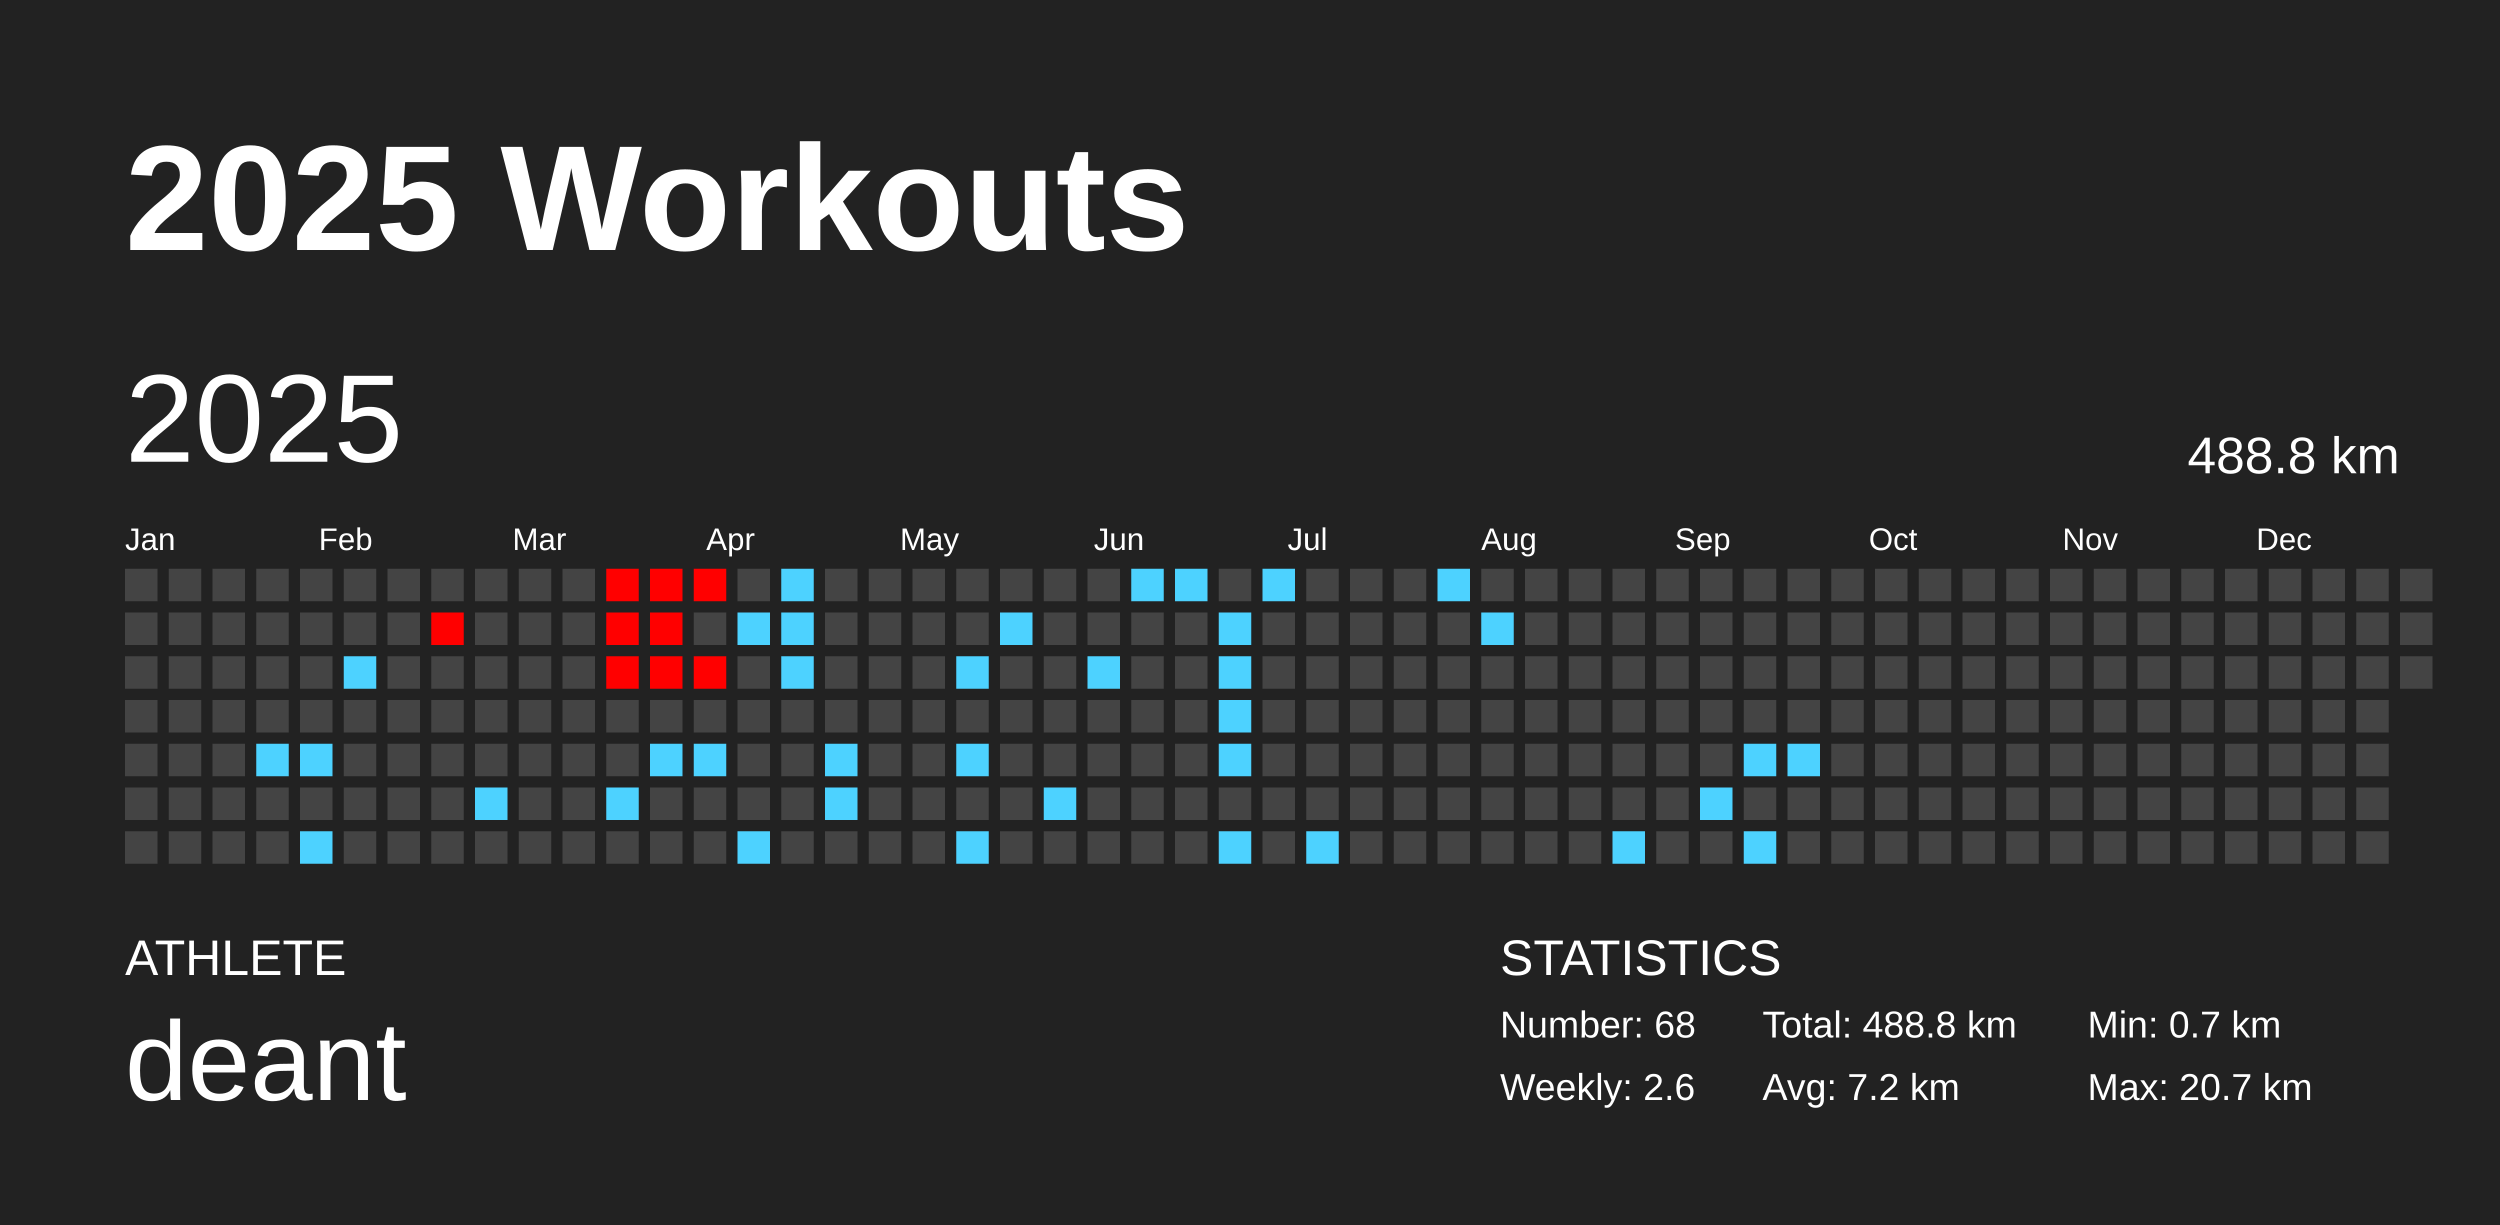
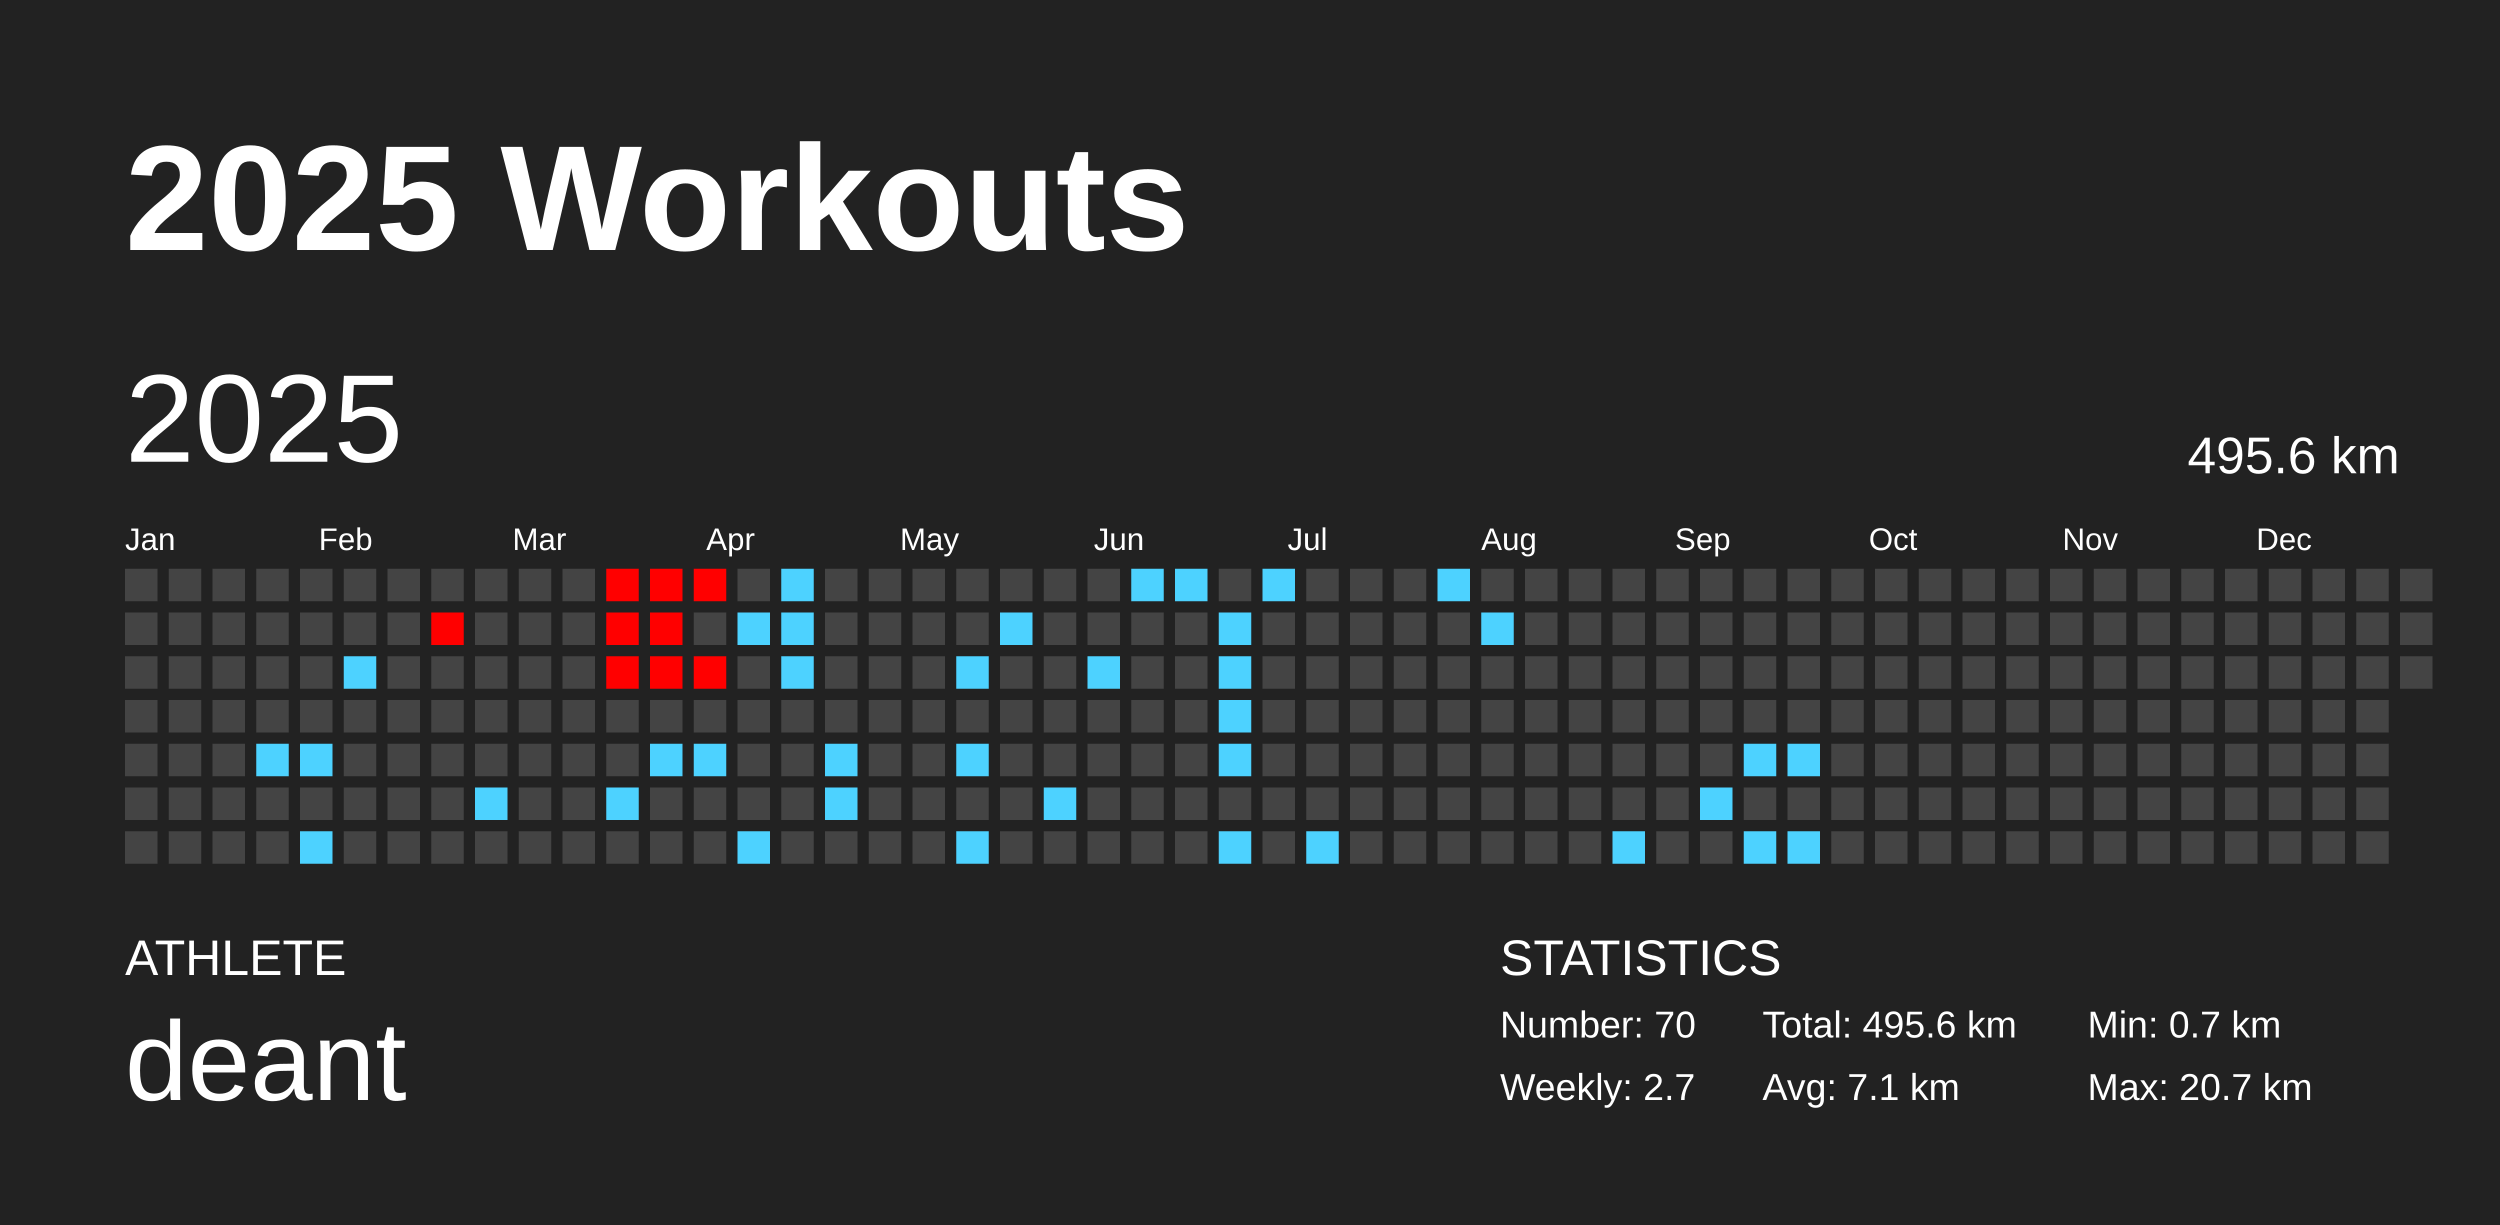
<svg xmlns="http://www.w3.org/2000/svg" baseProfile="full" height="98mm" version="1.1" viewBox="0,0,200,98" width="200mm">
  <defs />
  <rect fill="#222222" height="98" width="200" x="0" y="0" />
  <text fill="#FFFFFF" style="font-size:12px; font-family:Arial; font-weight:bold;" x="10" y="20">2025 Workouts</text>
  <text fill="#FFFFFF" style="font-size:4px; font-family:Arial" x="10" y="78">ATHLETE</text>
  <text fill="#FFFFFF" style="font-size:9px; font-family:Arial" x="10" y="88">deant</text>
  <text fill="#FFFFFF" style="font-size:4px; font-family:Arial" x="120" y="78">STATISTICS</text>
-   <text fill="#FFFFFF" style="font-size:3px; font-family:Arial" x="120" y="83">Number: 68</text>
-   <text fill="#FFFFFF" style="font-size:3px; font-family:Arial" x="120" y="88">Weekly: 2.6</text>
-   <text fill="#FFFFFF" style="font-size:3px; font-family:Arial" x="141" y="83">Total: 488.8 km</text>
-   <text fill="#FFFFFF" style="font-size:3px; font-family:Arial" x="141" y="88">Avg: 7.2 km</text>
+   <text fill="#FFFFFF" style="font-size:3px; font-family:Arial" x="120" y="83">Number: 70</text>
+   <text fill="#FFFFFF" style="font-size:3px; font-family:Arial" x="120" y="88">Weekly: 2.7</text>
+   <text fill="#FFFFFF" style="font-size:3px; font-family:Arial" x="141" y="83">Total: 495.6 km</text>
+   <text fill="#FFFFFF" style="font-size:3px; font-family:Arial" x="141" y="88">Avg: 7.1 km</text>
  <text fill="#FFFFFF" style="font-size:3px; font-family:Arial" x="167" y="83">Min: 0.7 km</text>
  <text fill="#FFFFFF" style="font-size:3px; font-family:Arial" x="167" y="88">Max: 20.7 km</text>
  <text dominant-baseline="hanging" fill="#FFFFFF" style="font-size:10.0px; font-family:Arial;" x="10" y="30">2025</text>
-   <text dominant-baseline="hanging" fill="#FFFFFF" style="font-size:4.125px; font-family:Arial;" x="175" y="35">488.8 km</text>
+   <text dominant-baseline="hanging" fill="#FFFFFF" style="font-size:4.125px; font-family:Arial;" x="175" y="35">495.6 km</text>
  <text fill="#FFFFFF" style="font-size:2.5px; font-family:Arial" x="10.0" y="44">Jan</text>
  <text fill="#FFFFFF" style="font-size:2.5px; font-family:Arial" x="25.5" y="44">Feb</text>
  <text fill="#FFFFFF" style="font-size:2.5px; font-family:Arial" x="41.0" y="44">Mar</text>
  <text fill="#FFFFFF" style="font-size:2.5px; font-family:Arial" x="56.5" y="44">Apr</text>
  <text fill="#FFFFFF" style="font-size:2.5px; font-family:Arial" x="72.0" y="44">May</text>
  <text fill="#FFFFFF" style="font-size:2.5px; font-family:Arial" x="87.5" y="44">Jun</text>
  <text fill="#FFFFFF" style="font-size:2.5px; font-family:Arial" x="103.0" y="44">Jul</text>
  <text fill="#FFFFFF" style="font-size:2.5px; font-family:Arial" x="118.5" y="44">Aug</text>
  <text fill="#FFFFFF" style="font-size:2.5px; font-family:Arial" x="134.0" y="44">Sep</text>
  <text fill="#FFFFFF" style="font-size:2.5px; font-family:Arial" x="149.5" y="44">Oct</text>
  <text fill="#FFFFFF" style="font-size:2.5px; font-family:Arial" x="165.0" y="44">Nov</text>
  <text fill="#FFFFFF" style="font-size:2.5px; font-family:Arial" x="180.5" y="44">Dec</text>
  <rect fill="#444444" height="2.6" width="2.6" x="10.0" y="45.5" />
  <rect fill="#444444" height="2.6" width="2.6" x="10.0" y="49.0" />
  <rect fill="#444444" height="2.6" width="2.6" x="10.0" y="52.5" />
  <rect fill="#444444" height="2.6" width="2.6" x="10.0" y="56.0" />
  <rect fill="#444444" height="2.6" width="2.6" x="10.0" y="59.5" />
  <rect fill="#444444" height="2.6" width="2.6" x="10.0" y="63.0" />
  <rect fill="#444444" height="2.6" width="2.6" x="10.0" y="66.5" />
  <rect fill="#444444" height="2.6" width="2.6" x="13.5" y="45.5" />
  <rect fill="#444444" height="2.6" width="2.6" x="13.5" y="49.0" />
  <rect fill="#444444" height="2.6" width="2.6" x="13.5" y="52.5" />
  <rect fill="#444444" height="2.6" width="2.6" x="13.5" y="56.0" />
  <rect fill="#444444" height="2.6" width="2.6" x="13.5" y="59.5" />
  <rect fill="#444444" height="2.6" width="2.6" x="13.5" y="63.0" />
  <rect fill="#444444" height="2.6" width="2.6" x="13.5" y="66.5" />
  <rect fill="#444444" height="2.6" width="2.6" x="17.0" y="45.5" />
  <rect fill="#444444" height="2.6" width="2.6" x="17.0" y="49.0" />
  <rect fill="#444444" height="2.6" width="2.6" x="17.0" y="52.5" />
  <rect fill="#444444" height="2.6" width="2.6" x="17.0" y="56.0" />
  <rect fill="#444444" height="2.6" width="2.6" x="17.0" y="59.5" />
  <rect fill="#444444" height="2.6" width="2.6" x="17.0" y="63.0" />
  <rect fill="#444444" height="2.6" width="2.6" x="17.0" y="66.5" />
  <rect fill="#444444" height="2.6" width="2.6" x="20.5" y="45.5" />
  <rect fill="#444444" height="2.6" width="2.6" x="20.5" y="49.0" />
  <rect fill="#444444" height="2.6" width="2.6" x="20.5" y="52.5" />
  <rect fill="#444444" height="2.6" width="2.6" x="20.5" y="56.0" />
  <rect fill="#4dd2ff" height="2.6" width="2.6" x="20.5" y="59.5" />
  <rect fill="#444444" height="2.6" width="2.6" x="20.5" y="63.0" />
  <rect fill="#444444" height="2.6" width="2.6" x="20.5" y="66.5" />
  <rect fill="#444444" height="2.6" width="2.6" x="24.0" y="45.5" />
  <rect fill="#444444" height="2.6" width="2.6" x="24.0" y="49.0" />
  <rect fill="#444444" height="2.6" width="2.6" x="24.0" y="52.5" />
  <rect fill="#444444" height="2.6" width="2.6" x="24.0" y="56.0" />
  <rect fill="#4dd2ff" height="2.6" width="2.6" x="24.0" y="59.5" />
  <rect fill="#444444" height="2.6" width="2.6" x="24.0" y="63.0" />
  <rect fill="#4dd2ff" height="2.6" width="2.6" x="24.0" y="66.5" />
  <rect fill="#444444" height="2.6" width="2.6" x="27.5" y="45.5" />
  <rect fill="#444444" height="2.6" width="2.6" x="27.5" y="49.0" />
  <rect fill="#4dd2ff" height="2.6" width="2.6" x="27.5" y="52.5" />
  <rect fill="#444444" height="2.6" width="2.6" x="27.5" y="56.0" />
  <rect fill="#444444" height="2.6" width="2.6" x="27.5" y="59.5" />
  <rect fill="#444444" height="2.6" width="2.6" x="27.5" y="63.0" />
  <rect fill="#444444" height="2.6" width="2.6" x="27.5" y="66.5" />
  <rect fill="#444444" height="2.6" width="2.6" x="31.0" y="45.5" />
  <rect fill="#444444" height="2.6" width="2.6" x="31.0" y="49.0" />
  <rect fill="#444444" height="2.6" width="2.6" x="31.0" y="52.5" />
  <rect fill="#444444" height="2.6" width="2.6" x="31.0" y="56.0" />
  <rect fill="#444444" height="2.6" width="2.6" x="31.0" y="59.5" />
  <rect fill="#444444" height="2.6" width="2.6" x="31.0" y="63.0" />
  <rect fill="#444444" height="2.6" width="2.6" x="31.0" y="66.5" />
  <rect fill="#444444" height="2.6" width="2.6" x="34.5" y="45.5" />
  <rect fill="red" height="2.6" width="2.6" x="34.5" y="49.0" />
  <rect fill="#444444" height="2.6" width="2.6" x="34.5" y="52.5" />
  <rect fill="#444444" height="2.6" width="2.6" x="34.5" y="56.0" />
  <rect fill="#444444" height="2.6" width="2.6" x="34.5" y="59.5" />
  <rect fill="#444444" height="2.6" width="2.6" x="34.5" y="63.0" />
  <rect fill="#444444" height="2.6" width="2.6" x="34.5" y="66.5" />
  <rect fill="#444444" height="2.6" width="2.6" x="38.0" y="45.5" />
  <rect fill="#444444" height="2.6" width="2.6" x="38.0" y="49.0" />
  <rect fill="#444444" height="2.6" width="2.6" x="38.0" y="52.5" />
  <rect fill="#444444" height="2.6" width="2.6" x="38.0" y="56.0" />
  <rect fill="#444444" height="2.6" width="2.6" x="38.0" y="59.5" />
  <rect fill="#4dd2ff" height="2.6" width="2.6" x="38.0" y="63.0" />
  <rect fill="#444444" height="2.6" width="2.6" x="38.0" y="66.5" />
  <rect fill="#444444" height="2.6" width="2.6" x="41.5" y="45.5" />
  <rect fill="#444444" height="2.6" width="2.6" x="41.5" y="49.0" />
  <rect fill="#444444" height="2.6" width="2.6" x="41.5" y="52.5" />
  <rect fill="#444444" height="2.6" width="2.6" x="41.5" y="56.0" />
  <rect fill="#444444" height="2.6" width="2.6" x="41.5" y="59.5" />
  <rect fill="#444444" height="2.6" width="2.6" x="41.5" y="63.0" />
  <rect fill="#444444" height="2.6" width="2.6" x="41.5" y="66.5" />
  <rect fill="#444444" height="2.6" width="2.6" x="45.0" y="45.5" />
  <rect fill="#444444" height="2.6" width="2.6" x="45.0" y="49.0" />
  <rect fill="#444444" height="2.6" width="2.6" x="45.0" y="52.5" />
  <rect fill="#444444" height="2.6" width="2.6" x="45.0" y="56.0" />
  <rect fill="#444444" height="2.6" width="2.6" x="45.0" y="59.5" />
  <rect fill="#444444" height="2.6" width="2.6" x="45.0" y="63.0" />
  <rect fill="#444444" height="2.6" width="2.6" x="45.0" y="66.5" />
  <rect fill="red" height="2.6" width="2.6" x="48.5" y="45.5" />
  <rect fill="red" height="2.6" width="2.6" x="48.5" y="49.0" />
  <rect fill="red" height="2.6" width="2.6" x="48.5" y="52.5" />
  <rect fill="#444444" height="2.6" width="2.6" x="48.5" y="56.0" />
  <rect fill="#444444" height="2.6" width="2.6" x="48.5" y="59.5" />
  <rect fill="#4dd2ff" height="2.6" width="2.6" x="48.5" y="63.0" />
  <rect fill="#444444" height="2.6" width="2.6" x="48.5" y="66.5" />
  <rect fill="red" height="2.6" width="2.6" x="52.0" y="45.5" />
  <rect fill="red" height="2.6" width="2.6" x="52.0" y="49.0" />
  <rect fill="red" height="2.6" width="2.6" x="52.0" y="52.5" />
  <rect fill="#444444" height="2.6" width="2.6" x="52.0" y="56.0" />
  <rect fill="#4dd2ff" height="2.6" width="2.6" x="52.0" y="59.5" />
  <rect fill="#444444" height="2.6" width="2.6" x="52.0" y="63.0" />
  <rect fill="#444444" height="2.6" width="2.6" x="52.0" y="66.5" />
  <rect fill="red" height="2.6" width="2.6" x="55.5" y="45.5" />
  <rect fill="#444444" height="2.6" width="2.6" x="55.5" y="49.0" />
  <rect fill="red" height="2.6" width="2.6" x="55.5" y="52.5" />
  <rect fill="#444444" height="2.6" width="2.6" x="55.5" y="56.0" />
  <rect fill="#4dd2ff" height="2.6" width="2.6" x="55.5" y="59.5" />
  <rect fill="#444444" height="2.6" width="2.6" x="55.5" y="63.0" />
  <rect fill="#444444" height="2.6" width="2.6" x="55.5" y="66.5" />
  <rect fill="#444444" height="2.6" width="2.6" x="59.0" y="45.5" />
  <rect fill="#4dd2ff" height="2.6" width="2.6" x="59.0" y="49.0" />
  <rect fill="#444444" height="2.6" width="2.6" x="59.0" y="52.5" />
  <rect fill="#444444" height="2.6" width="2.6" x="59.0" y="56.0" />
  <rect fill="#444444" height="2.6" width="2.6" x="59.0" y="59.5" />
  <rect fill="#444444" height="2.6" width="2.6" x="59.0" y="63.0" />
  <rect fill="#4dd2ff" height="2.6" width="2.6" x="59.0" y="66.5" />
  <rect fill="#4dd2ff" height="2.6" width="2.6" x="62.5" y="45.5" />
  <rect fill="#4dd2ff" height="2.6" width="2.6" x="62.5" y="49.0" />
  <rect fill="#4dd2ff" height="2.6" width="2.6" x="62.5" y="52.5" />
  <rect fill="#444444" height="2.6" width="2.6" x="62.5" y="56.0" />
  <rect fill="#444444" height="2.6" width="2.6" x="62.5" y="59.5" />
  <rect fill="#444444" height="2.6" width="2.6" x="62.5" y="63.0" />
  <rect fill="#444444" height="2.6" width="2.6" x="62.5" y="66.5" />
  <rect fill="#444444" height="2.6" width="2.6" x="66.0" y="45.5" />
  <rect fill="#444444" height="2.6" width="2.6" x="66.0" y="49.0" />
  <rect fill="#444444" height="2.6" width="2.6" x="66.0" y="52.5" />
  <rect fill="#444444" height="2.6" width="2.6" x="66.0" y="56.0" />
  <rect fill="#4dd2ff" height="2.6" width="2.6" x="66.0" y="59.5" />
  <rect fill="#4dd2ff" height="2.6" width="2.6" x="66.0" y="63.0" />
  <rect fill="#444444" height="2.6" width="2.6" x="66.0" y="66.5" />
  <rect fill="#444444" height="2.6" width="2.6" x="69.5" y="45.5" />
  <rect fill="#444444" height="2.6" width="2.6" x="69.5" y="49.0" />
  <rect fill="#444444" height="2.6" width="2.6" x="69.5" y="52.5" />
  <rect fill="#444444" height="2.6" width="2.6" x="69.5" y="56.0" />
  <rect fill="#444444" height="2.6" width="2.6" x="69.5" y="59.5" />
  <rect fill="#444444" height="2.6" width="2.6" x="69.5" y="63.0" />
  <rect fill="#444444" height="2.6" width="2.6" x="69.5" y="66.5" />
  <rect fill="#444444" height="2.6" width="2.6" x="73.0" y="45.5" />
  <rect fill="#444444" height="2.6" width="2.6" x="73.0" y="49.0" />
  <rect fill="#444444" height="2.6" width="2.6" x="73.0" y="52.5" />
  <rect fill="#444444" height="2.6" width="2.6" x="73.0" y="56.0" />
  <rect fill="#444444" height="2.6" width="2.6" x="73.0" y="59.5" />
  <rect fill="#444444" height="2.6" width="2.6" x="73.0" y="63.0" />
  <rect fill="#444444" height="2.6" width="2.6" x="73.0" y="66.5" />
  <rect fill="#444444" height="2.6" width="2.6" x="76.5" y="45.5" />
  <rect fill="#444444" height="2.6" width="2.6" x="76.5" y="49.0" />
  <rect fill="#4dd2ff" height="2.6" width="2.6" x="76.5" y="52.5" />
  <rect fill="#444444" height="2.6" width="2.6" x="76.5" y="56.0" />
  <rect fill="#4dd2ff" height="2.6" width="2.6" x="76.5" y="59.5" />
  <rect fill="#444444" height="2.6" width="2.6" x="76.5" y="63.0" />
  <rect fill="#4dd2ff" height="2.6" width="2.6" x="76.5" y="66.5" />
  <rect fill="#444444" height="2.6" width="2.6" x="80.0" y="45.5" />
  <rect fill="#4dd2ff" height="2.6" width="2.6" x="80.0" y="49.0" />
  <rect fill="#444444" height="2.6" width="2.6" x="80.0" y="52.5" />
  <rect fill="#444444" height="2.6" width="2.6" x="80.0" y="56.0" />
  <rect fill="#444444" height="2.6" width="2.6" x="80.0" y="59.5" />
  <rect fill="#444444" height="2.6" width="2.6" x="80.0" y="63.0" />
  <rect fill="#444444" height="2.6" width="2.6" x="80.0" y="66.5" />
  <rect fill="#444444" height="2.6" width="2.6" x="83.5" y="45.5" />
  <rect fill="#444444" height="2.6" width="2.6" x="83.5" y="49.0" />
  <rect fill="#444444" height="2.6" width="2.6" x="83.5" y="52.5" />
  <rect fill="#444444" height="2.6" width="2.6" x="83.5" y="56.0" />
  <rect fill="#444444" height="2.6" width="2.6" x="83.5" y="59.5" />
  <rect fill="#4dd2ff" height="2.6" width="2.6" x="83.5" y="63.0" />
  <rect fill="#444444" height="2.6" width="2.6" x="83.5" y="66.5" />
  <rect fill="#444444" height="2.6" width="2.6" x="87.0" y="45.5" />
  <rect fill="#444444" height="2.6" width="2.6" x="87.0" y="49.0" />
  <rect fill="#4dd2ff" height="2.6" width="2.6" x="87.0" y="52.5" />
  <rect fill="#444444" height="2.6" width="2.6" x="87.0" y="56.0" />
  <rect fill="#444444" height="2.6" width="2.6" x="87.0" y="59.5" />
  <rect fill="#444444" height="2.6" width="2.6" x="87.0" y="63.0" />
  <rect fill="#444444" height="2.6" width="2.6" x="87.0" y="66.5" />
  <rect fill="#4dd2ff" height="2.6" width="2.6" x="90.5" y="45.5" />
  <rect fill="#444444" height="2.6" width="2.6" x="90.5" y="49.0" />
  <rect fill="#444444" height="2.6" width="2.6" x="90.5" y="52.5" />
  <rect fill="#444444" height="2.6" width="2.6" x="90.5" y="56.0" />
  <rect fill="#444444" height="2.6" width="2.6" x="90.5" y="59.5" />
  <rect fill="#444444" height="2.6" width="2.6" x="90.5" y="63.0" />
  <rect fill="#444444" height="2.6" width="2.6" x="90.5" y="66.5" />
  <rect fill="#4dd2ff" height="2.6" width="2.6" x="94.0" y="45.5" />
  <rect fill="#444444" height="2.6" width="2.6" x="94.0" y="49.0" />
  <rect fill="#444444" height="2.6" width="2.6" x="94.0" y="52.5" />
  <rect fill="#444444" height="2.6" width="2.6" x="94.0" y="56.0" />
  <rect fill="#444444" height="2.6" width="2.6" x="94.0" y="59.5" />
  <rect fill="#444444" height="2.6" width="2.6" x="94.0" y="63.0" />
  <rect fill="#444444" height="2.6" width="2.6" x="94.0" y="66.5" />
  <rect fill="#444444" height="2.6" width="2.6" x="97.5" y="45.5" />
  <rect fill="#4dd2ff" height="2.6" width="2.6" x="97.5" y="49.0" />
  <rect fill="#4dd2ff" height="2.6" width="2.6" x="97.5" y="52.5" />
  <rect fill="#4dd2ff" height="2.6" width="2.6" x="97.5" y="56.0" />
  <rect fill="#4dd2ff" height="2.6" width="2.6" x="97.5" y="59.5" />
  <rect fill="#444444" height="2.6" width="2.6" x="97.5" y="63.0" />
  <rect fill="#4dd2ff" height="2.6" width="2.6" x="97.5" y="66.5" />
  <rect fill="#4dd2ff" height="2.6" width="2.6" x="101.0" y="45.5" />
  <rect fill="#444444" height="2.6" width="2.6" x="101.0" y="49.0" />
  <rect fill="#444444" height="2.6" width="2.6" x="101.0" y="52.5" />
  <rect fill="#444444" height="2.6" width="2.6" x="101.0" y="56.0" />
  <rect fill="#444444" height="2.6" width="2.6" x="101.0" y="59.5" />
  <rect fill="#444444" height="2.6" width="2.6" x="101.0" y="63.0" />
  <rect fill="#444444" height="2.6" width="2.6" x="101.0" y="66.5" />
  <rect fill="#444444" height="2.6" width="2.6" x="104.5" y="45.5" />
  <rect fill="#444444" height="2.6" width="2.6" x="104.5" y="49.0" />
  <rect fill="#444444" height="2.6" width="2.6" x="104.5" y="52.5" />
  <rect fill="#444444" height="2.6" width="2.6" x="104.5" y="56.0" />
  <rect fill="#444444" height="2.6" width="2.6" x="104.5" y="59.5" />
  <rect fill="#444444" height="2.6" width="2.6" x="104.5" y="63.0" />
  <rect fill="#4dd2ff" height="2.6" width="2.6" x="104.5" y="66.5" />
  <rect fill="#444444" height="2.6" width="2.6" x="108.0" y="45.5" />
  <rect fill="#444444" height="2.6" width="2.6" x="108.0" y="49.0" />
  <rect fill="#444444" height="2.6" width="2.6" x="108.0" y="52.5" />
  <rect fill="#444444" height="2.6" width="2.6" x="108.0" y="56.0" />
  <rect fill="#444444" height="2.6" width="2.6" x="108.0" y="59.5" />
  <rect fill="#444444" height="2.6" width="2.6" x="108.0" y="63.0" />
  <rect fill="#444444" height="2.6" width="2.6" x="108.0" y="66.5" />
  <rect fill="#444444" height="2.6" width="2.6" x="111.5" y="45.5" />
  <rect fill="#444444" height="2.6" width="2.6" x="111.5" y="49.0" />
  <rect fill="#444444" height="2.6" width="2.6" x="111.5" y="52.5" />
  <rect fill="#444444" height="2.6" width="2.6" x="111.5" y="56.0" />
  <rect fill="#444444" height="2.6" width="2.6" x="111.5" y="59.5" />
  <rect fill="#444444" height="2.6" width="2.6" x="111.5" y="63.0" />
  <rect fill="#444444" height="2.6" width="2.6" x="111.5" y="66.5" />
  <rect fill="#4dd2ff" height="2.6" width="2.6" x="115.0" y="45.5" />
  <rect fill="#444444" height="2.6" width="2.6" x="115.0" y="49.0" />
  <rect fill="#444444" height="2.6" width="2.6" x="115.0" y="52.5" />
  <rect fill="#444444" height="2.6" width="2.6" x="115.0" y="56.0" />
  <rect fill="#444444" height="2.6" width="2.6" x="115.0" y="59.5" />
  <rect fill="#444444" height="2.6" width="2.6" x="115.0" y="63.0" />
  <rect fill="#444444" height="2.6" width="2.6" x="115.0" y="66.5" />
  <rect fill="#444444" height="2.6" width="2.6" x="118.5" y="45.5" />
  <rect fill="#4dd2ff" height="2.6" width="2.6" x="118.5" y="49.0" />
  <rect fill="#444444" height="2.6" width="2.6" x="118.5" y="52.5" />
  <rect fill="#444444" height="2.6" width="2.6" x="118.5" y="56.0" />
  <rect fill="#444444" height="2.6" width="2.6" x="118.5" y="59.5" />
  <rect fill="#444444" height="2.6" width="2.6" x="118.5" y="63.0" />
  <rect fill="#444444" height="2.6" width="2.6" x="118.5" y="66.5" />
  <rect fill="#444444" height="2.6" width="2.6" x="122.0" y="45.5" />
  <rect fill="#444444" height="2.6" width="2.6" x="122.0" y="49.0" />
  <rect fill="#444444" height="2.6" width="2.6" x="122.0" y="52.5" />
  <rect fill="#444444" height="2.6" width="2.6" x="122.0" y="56.0" />
  <rect fill="#444444" height="2.6" width="2.6" x="122.0" y="59.5" />
  <rect fill="#444444" height="2.6" width="2.6" x="122.0" y="63.0" />
  <rect fill="#444444" height="2.6" width="2.6" x="122.0" y="66.5" />
  <rect fill="#444444" height="2.6" width="2.6" x="125.5" y="45.5" />
  <rect fill="#444444" height="2.6" width="2.6" x="125.5" y="49.0" />
  <rect fill="#444444" height="2.6" width="2.6" x="125.5" y="52.5" />
  <rect fill="#444444" height="2.6" width="2.6" x="125.5" y="56.0" />
  <rect fill="#444444" height="2.6" width="2.6" x="125.5" y="59.5" />
  <rect fill="#444444" height="2.6" width="2.6" x="125.5" y="63.0" />
  <rect fill="#444444" height="2.6" width="2.6" x="125.5" y="66.5" />
  <rect fill="#444444" height="2.6" width="2.6" x="129.0" y="45.5" />
  <rect fill="#444444" height="2.6" width="2.6" x="129.0" y="49.0" />
  <rect fill="#444444" height="2.6" width="2.6" x="129.0" y="52.5" />
  <rect fill="#444444" height="2.6" width="2.6" x="129.0" y="56.0" />
  <rect fill="#444444" height="2.6" width="2.6" x="129.0" y="59.5" />
  <rect fill="#444444" height="2.6" width="2.6" x="129.0" y="63.0" />
  <rect fill="#4dd2ff" height="2.6" width="2.6" x="129.0" y="66.5" />
  <rect fill="#444444" height="2.6" width="2.6" x="132.5" y="45.5" />
  <rect fill="#444444" height="2.6" width="2.6" x="132.5" y="49.0" />
  <rect fill="#444444" height="2.6" width="2.6" x="132.5" y="52.5" />
  <rect fill="#444444" height="2.6" width="2.6" x="132.5" y="56.0" />
  <rect fill="#444444" height="2.6" width="2.6" x="132.5" y="59.5" />
  <rect fill="#444444" height="2.6" width="2.6" x="132.5" y="63.0" />
  <rect fill="#444444" height="2.6" width="2.6" x="132.5" y="66.5" />
  <rect fill="#444444" height="2.6" width="2.6" x="136.0" y="45.5" />
  <rect fill="#444444" height="2.6" width="2.6" x="136.0" y="49.0" />
  <rect fill="#444444" height="2.6" width="2.6" x="136.0" y="52.5" />
  <rect fill="#444444" height="2.6" width="2.6" x="136.0" y="56.0" />
  <rect fill="#444444" height="2.6" width="2.6" x="136.0" y="59.5" />
  <rect fill="#4dd2ff" height="2.6" width="2.6" x="136.0" y="63.0" />
  <rect fill="#444444" height="2.6" width="2.6" x="136.0" y="66.5" />
  <rect fill="#444444" height="2.6" width="2.6" x="139.5" y="45.5" />
  <rect fill="#444444" height="2.6" width="2.6" x="139.5" y="49.0" />
  <rect fill="#444444" height="2.6" width="2.6" x="139.5" y="52.5" />
  <rect fill="#444444" height="2.6" width="2.6" x="139.5" y="56.0" />
  <rect fill="#4dd2ff" height="2.6" width="2.6" x="139.5" y="59.5" />
  <rect fill="#444444" height="2.6" width="2.6" x="139.5" y="63.0" />
  <rect fill="#4dd2ff" height="2.6" width="2.6" x="139.5" y="66.5" />
  <rect fill="#444444" height="2.6" width="2.6" x="143.0" y="45.5" />
  <rect fill="#444444" height="2.6" width="2.6" x="143.0" y="49.0" />
  <rect fill="#444444" height="2.6" width="2.6" x="143.0" y="52.5" />
  <rect fill="#444444" height="2.6" width="2.6" x="143.0" y="56.0" />
  <rect fill="#4dd2ff" height="2.6" width="2.6" x="143.0" y="59.5" />
  <rect fill="#444444" height="2.6" width="2.6" x="143.0" y="63.0" />
-   <rect fill="#444444" height="2.6" width="2.6" x="143.0" y="66.5" />
+   <rect fill="#4dd2ff" height="2.6" width="2.6" x="143.0" y="66.5" />
  <rect fill="#444444" height="2.6" width="2.6" x="146.5" y="45.5" />
  <rect fill="#444444" height="2.6" width="2.6" x="146.5" y="49.0" />
  <rect fill="#444444" height="2.6" width="2.6" x="146.5" y="52.5" />
  <rect fill="#444444" height="2.6" width="2.6" x="146.5" y="56.0" />
  <rect fill="#444444" height="2.6" width="2.6" x="146.5" y="59.5" />
  <rect fill="#444444" height="2.6" width="2.6" x="146.5" y="63.0" />
  <rect fill="#444444" height="2.6" width="2.6" x="146.5" y="66.5" />
  <rect fill="#444444" height="2.6" width="2.6" x="150.0" y="45.5" />
  <rect fill="#444444" height="2.6" width="2.6" x="150.0" y="49.0" />
  <rect fill="#444444" height="2.6" width="2.6" x="150.0" y="52.5" />
  <rect fill="#444444" height="2.6" width="2.6" x="150.0" y="56.0" />
  <rect fill="#444444" height="2.6" width="2.6" x="150.0" y="59.5" />
  <rect fill="#444444" height="2.6" width="2.6" x="150.0" y="63.0" />
  <rect fill="#444444" height="2.6" width="2.6" x="150.0" y="66.5" />
  <rect fill="#444444" height="2.6" width="2.6" x="153.5" y="45.5" />
  <rect fill="#444444" height="2.6" width="2.6" x="153.5" y="49.0" />
  <rect fill="#444444" height="2.6" width="2.6" x="153.5" y="52.5" />
  <rect fill="#444444" height="2.6" width="2.6" x="153.5" y="56.0" />
  <rect fill="#444444" height="2.6" width="2.6" x="153.5" y="59.5" />
  <rect fill="#444444" height="2.6" width="2.6" x="153.5" y="63.0" />
  <rect fill="#444444" height="2.6" width="2.6" x="153.5" y="66.5" />
  <rect fill="#444444" height="2.6" width="2.6" x="157.0" y="45.5" />
  <rect fill="#444444" height="2.6" width="2.6" x="157.0" y="49.0" />
  <rect fill="#444444" height="2.6" width="2.6" x="157.0" y="52.5" />
  <rect fill="#444444" height="2.6" width="2.6" x="157.0" y="56.0" />
  <rect fill="#444444" height="2.6" width="2.6" x="157.0" y="59.5" />
  <rect fill="#444444" height="2.6" width="2.6" x="157.0" y="63.0" />
  <rect fill="#444444" height="2.6" width="2.6" x="157.0" y="66.5" />
  <rect fill="#444444" height="2.6" width="2.6" x="160.5" y="45.5" />
  <rect fill="#444444" height="2.6" width="2.6" x="160.5" y="49.0" />
  <rect fill="#444444" height="2.6" width="2.6" x="160.5" y="52.5" />
  <rect fill="#444444" height="2.6" width="2.6" x="160.5" y="56.0" />
  <rect fill="#444444" height="2.6" width="2.6" x="160.5" y="59.5" />
  <rect fill="#444444" height="2.6" width="2.6" x="160.5" y="63.0" />
  <rect fill="#444444" height="2.6" width="2.6" x="160.5" y="66.5" />
  <rect fill="#444444" height="2.6" width="2.6" x="164.0" y="45.5" />
  <rect fill="#444444" height="2.6" width="2.6" x="164.0" y="49.0" />
  <rect fill="#444444" height="2.6" width="2.6" x="164.0" y="52.5" />
  <rect fill="#444444" height="2.6" width="2.6" x="164.0" y="56.0" />
  <rect fill="#444444" height="2.6" width="2.6" x="164.0" y="59.5" />
  <rect fill="#444444" height="2.6" width="2.6" x="164.0" y="63.0" />
  <rect fill="#444444" height="2.6" width="2.6" x="164.0" y="66.5" />
  <rect fill="#444444" height="2.6" width="2.6" x="167.5" y="45.5" />
  <rect fill="#444444" height="2.6" width="2.6" x="167.5" y="49.0" />
  <rect fill="#444444" height="2.6" width="2.6" x="167.5" y="52.5" />
  <rect fill="#444444" height="2.6" width="2.6" x="167.5" y="56.0" />
  <rect fill="#444444" height="2.6" width="2.6" x="167.5" y="59.5" />
  <rect fill="#444444" height="2.6" width="2.6" x="167.5" y="63.0" />
  <rect fill="#444444" height="2.6" width="2.6" x="167.5" y="66.5" />
  <rect fill="#444444" height="2.6" width="2.6" x="171.0" y="45.5" />
  <rect fill="#444444" height="2.6" width="2.6" x="171.0" y="49.0" />
  <rect fill="#444444" height="2.6" width="2.6" x="171.0" y="52.5" />
  <rect fill="#444444" height="2.6" width="2.6" x="171.0" y="56.0" />
  <rect fill="#444444" height="2.6" width="2.6" x="171.0" y="59.5" />
  <rect fill="#444444" height="2.6" width="2.6" x="171.0" y="63.0" />
  <rect fill="#444444" height="2.6" width="2.6" x="171.0" y="66.5" />
  <rect fill="#444444" height="2.6" width="2.6" x="174.5" y="45.5" />
  <rect fill="#444444" height="2.6" width="2.6" x="174.5" y="49.0" />
  <rect fill="#444444" height="2.6" width="2.6" x="174.5" y="52.5" />
  <rect fill="#444444" height="2.6" width="2.6" x="174.5" y="56.0" />
  <rect fill="#444444" height="2.6" width="2.6" x="174.5" y="59.5" />
  <rect fill="#444444" height="2.6" width="2.6" x="174.5" y="63.0" />
  <rect fill="#444444" height="2.6" width="2.6" x="174.5" y="66.5" />
  <rect fill="#444444" height="2.6" width="2.6" x="178.0" y="45.5" />
  <rect fill="#444444" height="2.6" width="2.6" x="178.0" y="49.0" />
  <rect fill="#444444" height="2.6" width="2.6" x="178.0" y="52.5" />
  <rect fill="#444444" height="2.6" width="2.6" x="178.0" y="56.0" />
  <rect fill="#444444" height="2.6" width="2.6" x="178.0" y="59.5" />
  <rect fill="#444444" height="2.6" width="2.6" x="178.0" y="63.0" />
  <rect fill="#444444" height="2.6" width="2.6" x="178.0" y="66.5" />
  <rect fill="#444444" height="2.6" width="2.6" x="181.5" y="45.5" />
  <rect fill="#444444" height="2.6" width="2.6" x="181.5" y="49.0" />
  <rect fill="#444444" height="2.6" width="2.6" x="181.5" y="52.5" />
  <rect fill="#444444" height="2.6" width="2.6" x="181.5" y="56.0" />
  <rect fill="#444444" height="2.6" width="2.6" x="181.5" y="59.5" />
  <rect fill="#444444" height="2.6" width="2.6" x="181.5" y="63.0" />
  <rect fill="#444444" height="2.6" width="2.6" x="181.5" y="66.5" />
  <rect fill="#444444" height="2.6" width="2.6" x="185.0" y="45.5" />
  <rect fill="#444444" height="2.6" width="2.6" x="185.0" y="49.0" />
  <rect fill="#444444" height="2.6" width="2.6" x="185.0" y="52.5" />
  <rect fill="#444444" height="2.6" width="2.6" x="185.0" y="56.0" />
  <rect fill="#444444" height="2.6" width="2.6" x="185.0" y="59.5" />
  <rect fill="#444444" height="2.6" width="2.6" x="185.0" y="63.0" />
  <rect fill="#444444" height="2.6" width="2.6" x="185.0" y="66.5" />
  <rect fill="#444444" height="2.6" width="2.6" x="188.5" y="45.5" />
  <rect fill="#444444" height="2.6" width="2.6" x="188.5" y="49.0" />
  <rect fill="#444444" height="2.6" width="2.6" x="188.5" y="52.5" />
  <rect fill="#444444" height="2.6" width="2.6" x="188.5" y="56.0" />
  <rect fill="#444444" height="2.6" width="2.6" x="188.5" y="59.5" />
  <rect fill="#444444" height="2.6" width="2.6" x="188.5" y="63.0" />
  <rect fill="#444444" height="2.6" width="2.6" x="188.5" y="66.5" />
  <rect fill="#444444" height="2.6" width="2.6" x="192.0" y="45.5" />
  <rect fill="#444444" height="2.6" width="2.6" x="192.0" y="49.0" />
  <rect fill="#444444" height="2.6" width="2.6" x="192.0" y="52.5" />
</svg>
